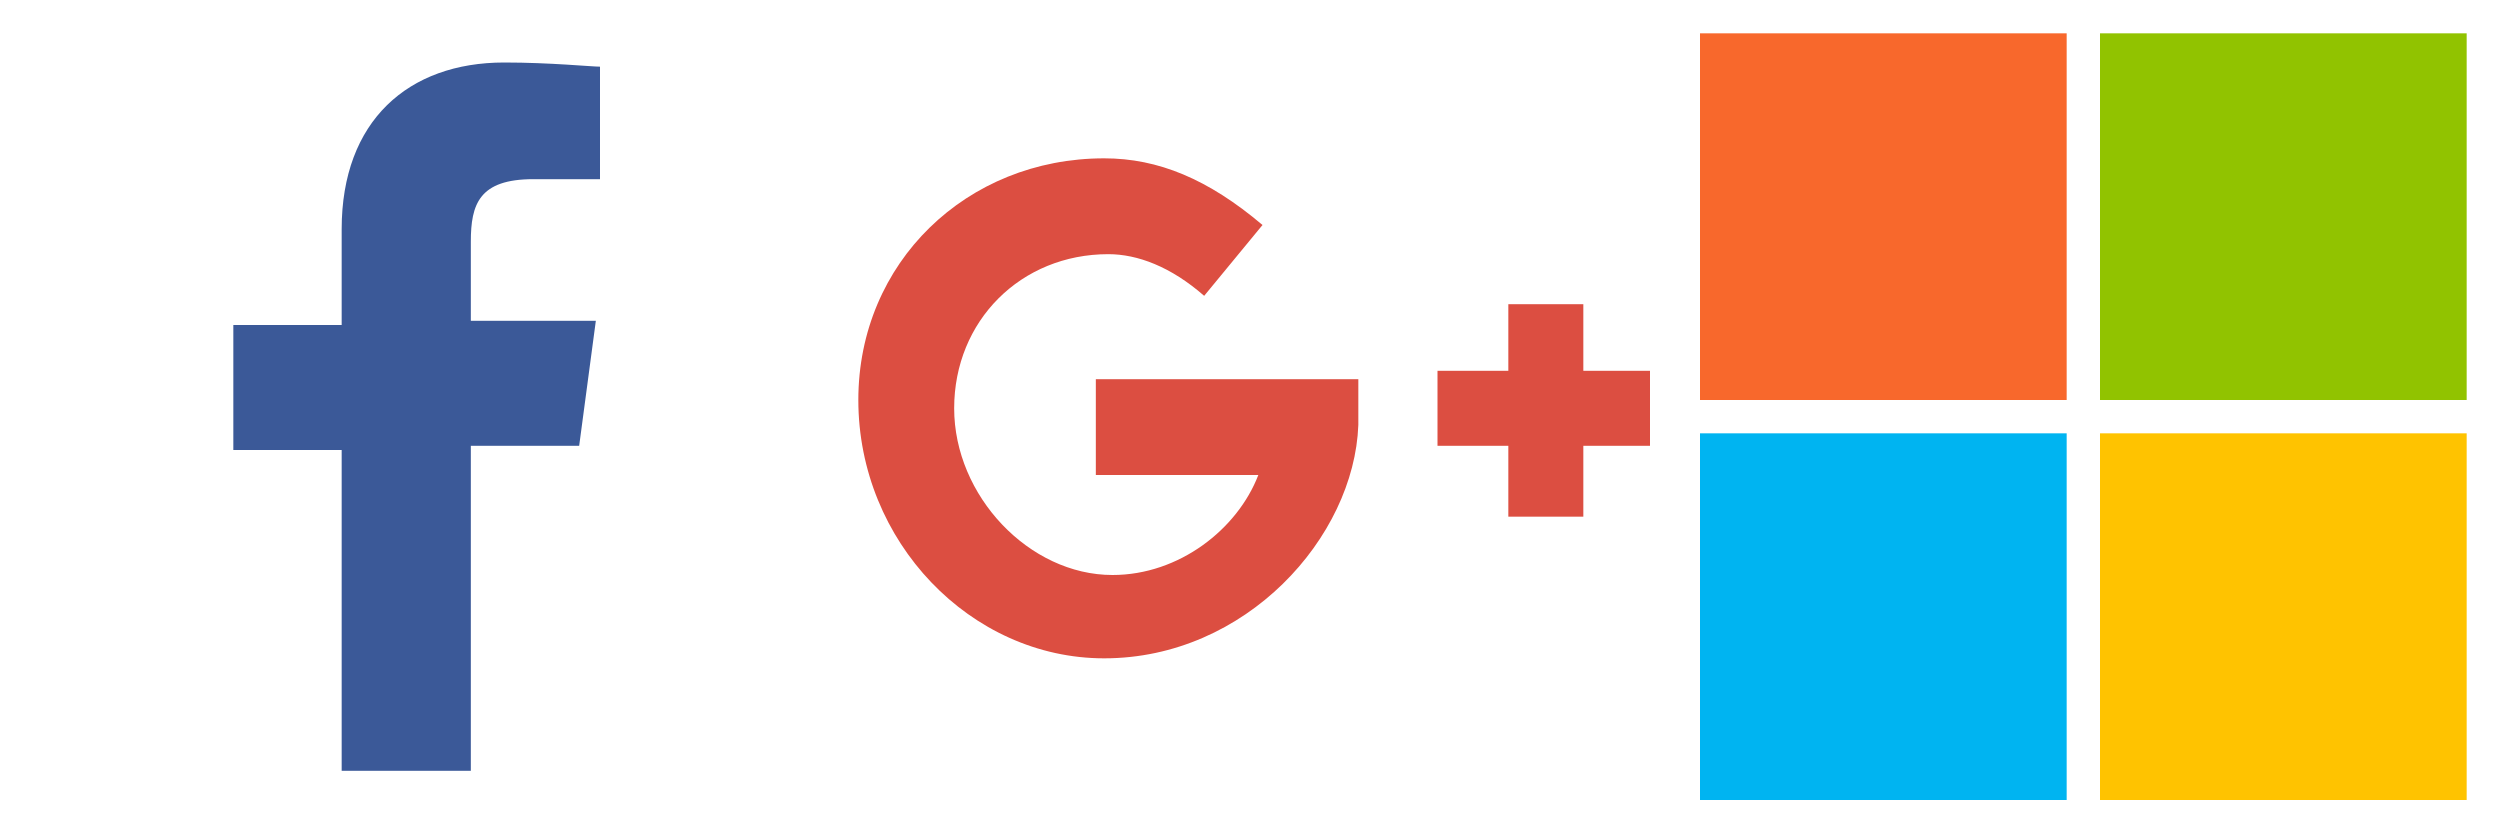
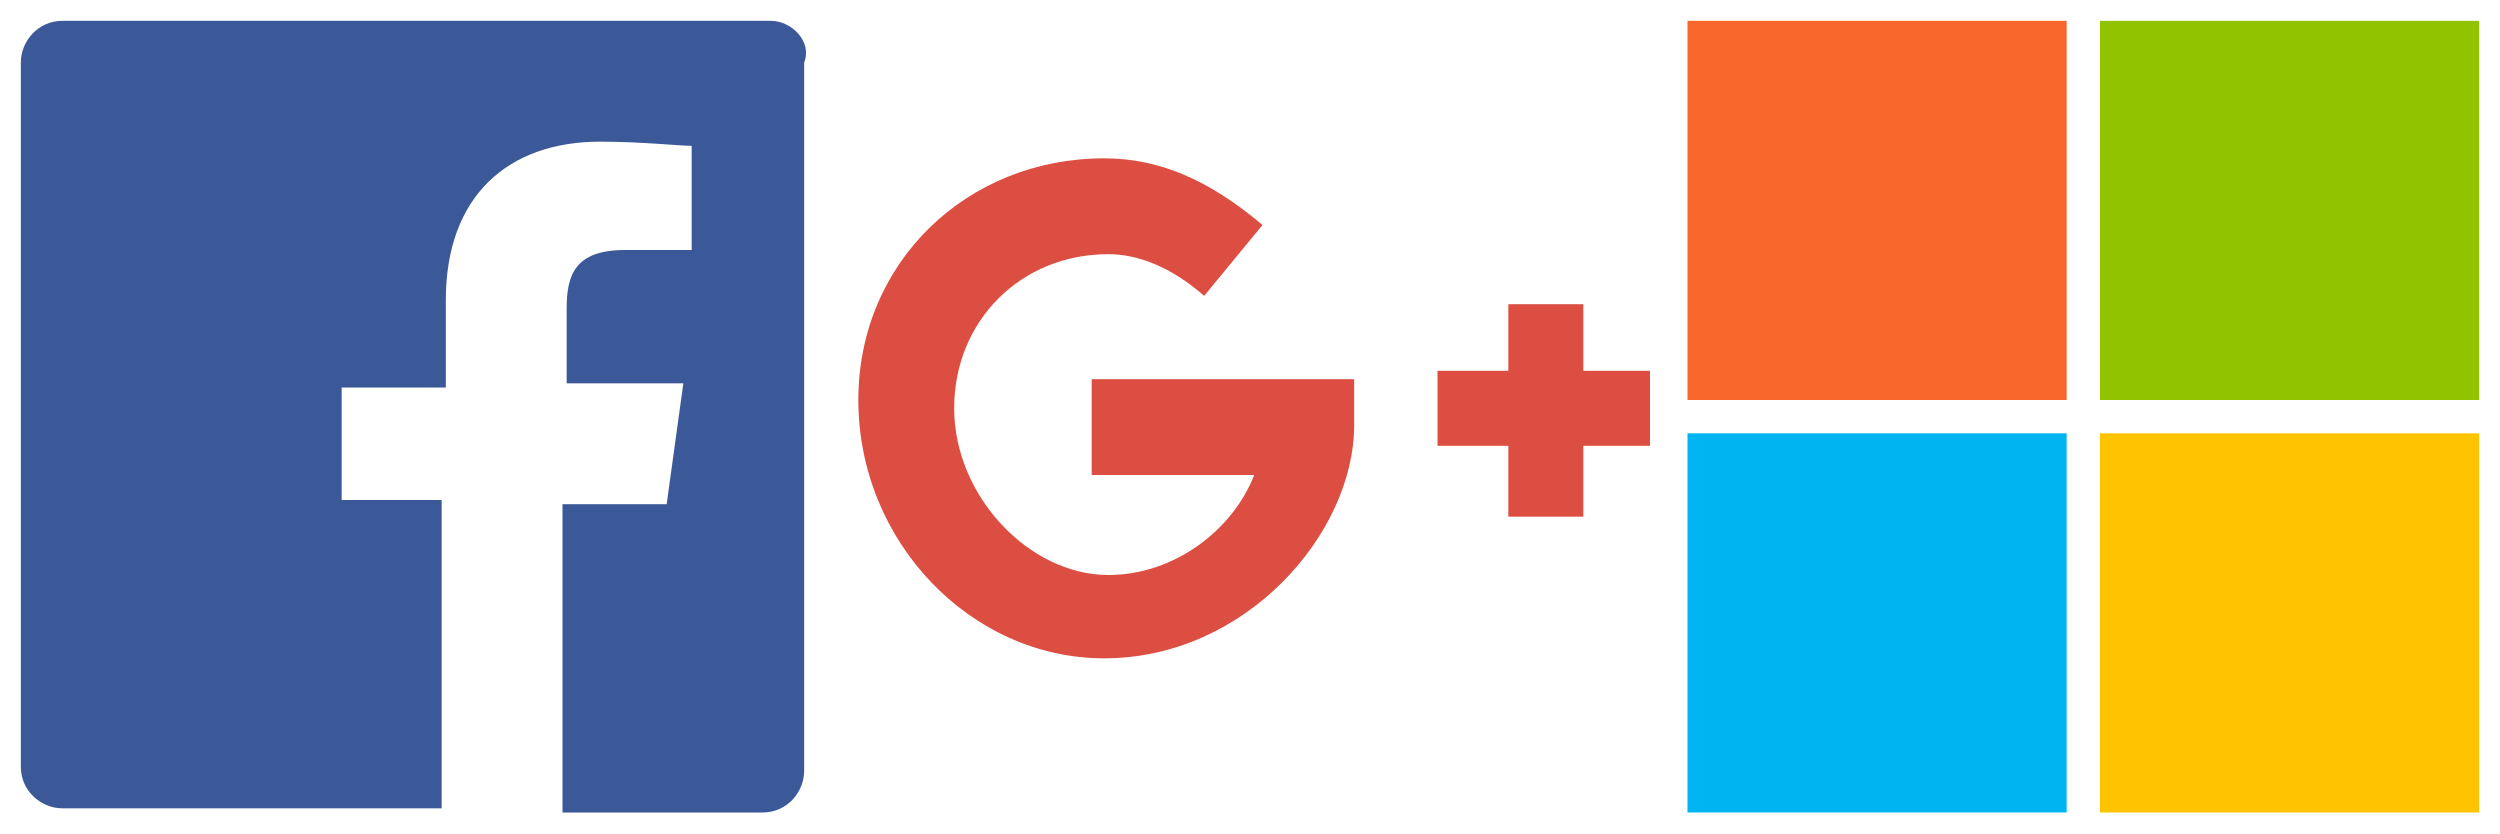
- <svg xmlns="http://www.w3.org/2000/svg" version="1.1" x="0px" y="0px" viewBox="0 0 60 20" enable-background="new 0 0 60 20" xml:space="preserve">
-   <g>
-     <rect x="40.8" y="0.8" fill="#F8682C" width="8.8" height="8.8" />
-     <rect x="50.4" y="0.8" fill="#91C300" width="8.8" height="8.8" />
-     <rect x="40.8" y="10.4" fill="#00B4F1" width="8.8" height="8.8" />
-     <rect x="50.4" y="10.4" fill="#FFC300" width="8.8" height="8.8" />
+ <svg xmlns="http://www.w3.org/2000/svg" version="1.1" id="login" x="0px" y="0px" viewBox="0 0 60 20" enable-background="new 0 0 60 20" xml:space="preserve">
+   <g id="ms">
+     <rect x="40.5" y="0.5" fill="#F8682C" width="9.1" height="9.1" />
+     <rect x="50.4" y="0.5" fill="#91C300" width="9.1" height="9.1" />
+     <rect x="40.5" y="10.4" fill="#00B4F1" width="9.1" height="9.1" />
+     <rect x="50.4" y="10.4" fill="#FFC300" width="9.1" height="9.1" />
  </g>
-   <path fill="#DC4E41" d="M26.5,15.8c-3.2,0-5.9-2.8-5.9-6.2c0-3.3,2.6-5.8,5.9-5.8c1.3,0,2.5,0.5,3.8,1.6l-1.4,1.7 c-0.8-0.7-1.6-1-2.3-1c-2.1,0-3.7,1.6-3.7,3.7c0,2.1,1.8,4,3.8,4c1.6,0,3-1.1,3.5-2.4h-3.9V9.1h6.3v1.1 C32.5,12.9,29.9,15.8,26.5,15.8z M38,7.3h-1.8v5.1H38V7.3z M39.6,8.9h-5.1v1.8h5.1V8.9z" />
-   <path fill="#3B5998" d="M8.2,18.5v-7.7H5.6v-3h2.6V5.5c0-2.6,1.6-4,3.9-4c1.1,0,2.1,0.1,2.3,0.1v2.7h-1.6 c-1.3,0-1.5,0.6-1.5,1.5v1.9h3l-0.4,3h-2.6v7.8L8.2,18.5z" />
+   <path id="gp" fill="#DC4E41" d="M26.5,15.8c-3.2,0-5.9-2.8-5.9-6.2c0-3.3,2.6-5.8,5.9-5.8c1.3,0,2.5,0.5,3.8,1.6l-1.4,1.7 c-0.8-0.7-1.6-1-2.3-1c-2.1,0-3.7,1.6-3.7,3.7c0,2.1,1.8,4,3.7,4c1.6,0,3-1.1,3.5-2.4h-3.9V9.1h6.3v1.1 C32.5,12.8,29.9,15.8,26.5,15.8z M38,7.3h-1.8v5.1H38V7.3z M39.6,8.9h-5.1v1.8h5.1V8.9z" />
+   <path id="fb" fill="#3B5998" d="M18.5,0.5H1.5c-0.6,0-1,0.5-1,1v16.9c0,0.6,0.5,1,1,1h9.1v-7.4H8.2V9.3h2.5V7.2 c0-2.5,1.5-3.8,3.7-3.8c1,0,1.9,0.1,2.2,0.1V6H15c-1.2,0-1.4,0.6-1.4,1.4v1.8h2.8l-0.4,2.9h-2.5v7.4h4.8c0.6,0,1-0.5,1-1V1.5 C19.5,1,19,0.5,18.5,0.5" />
</svg>
